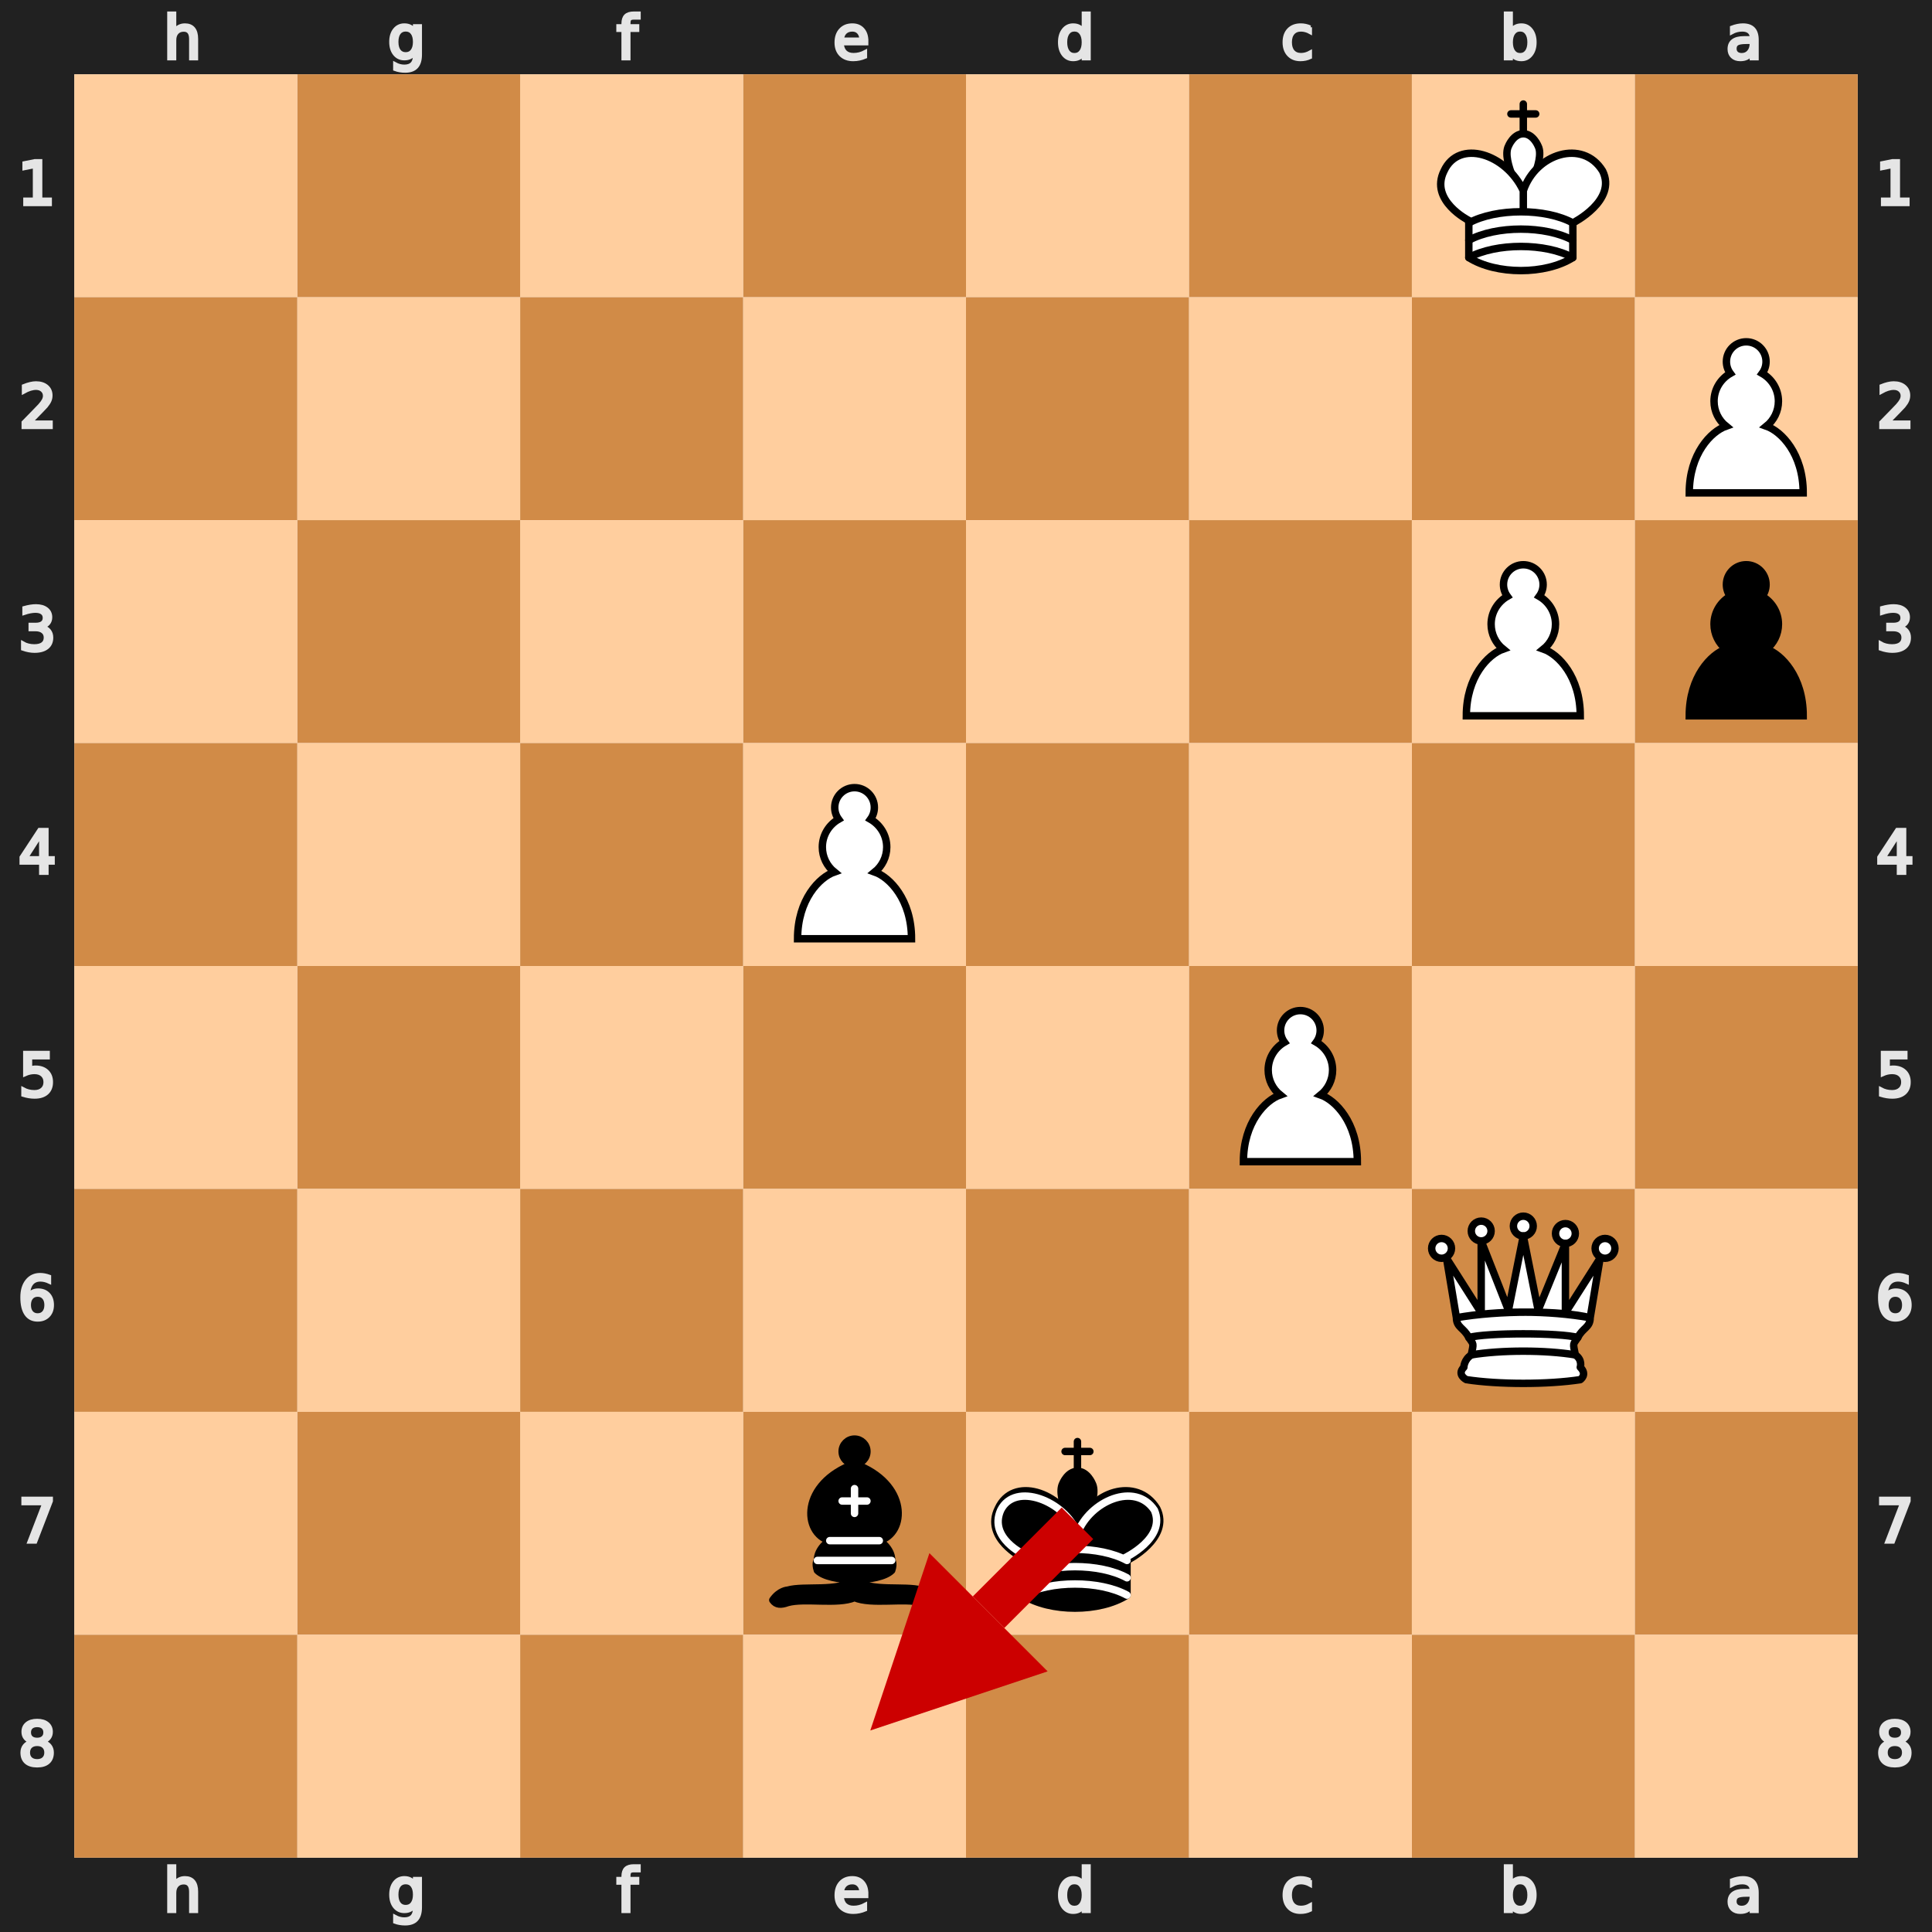
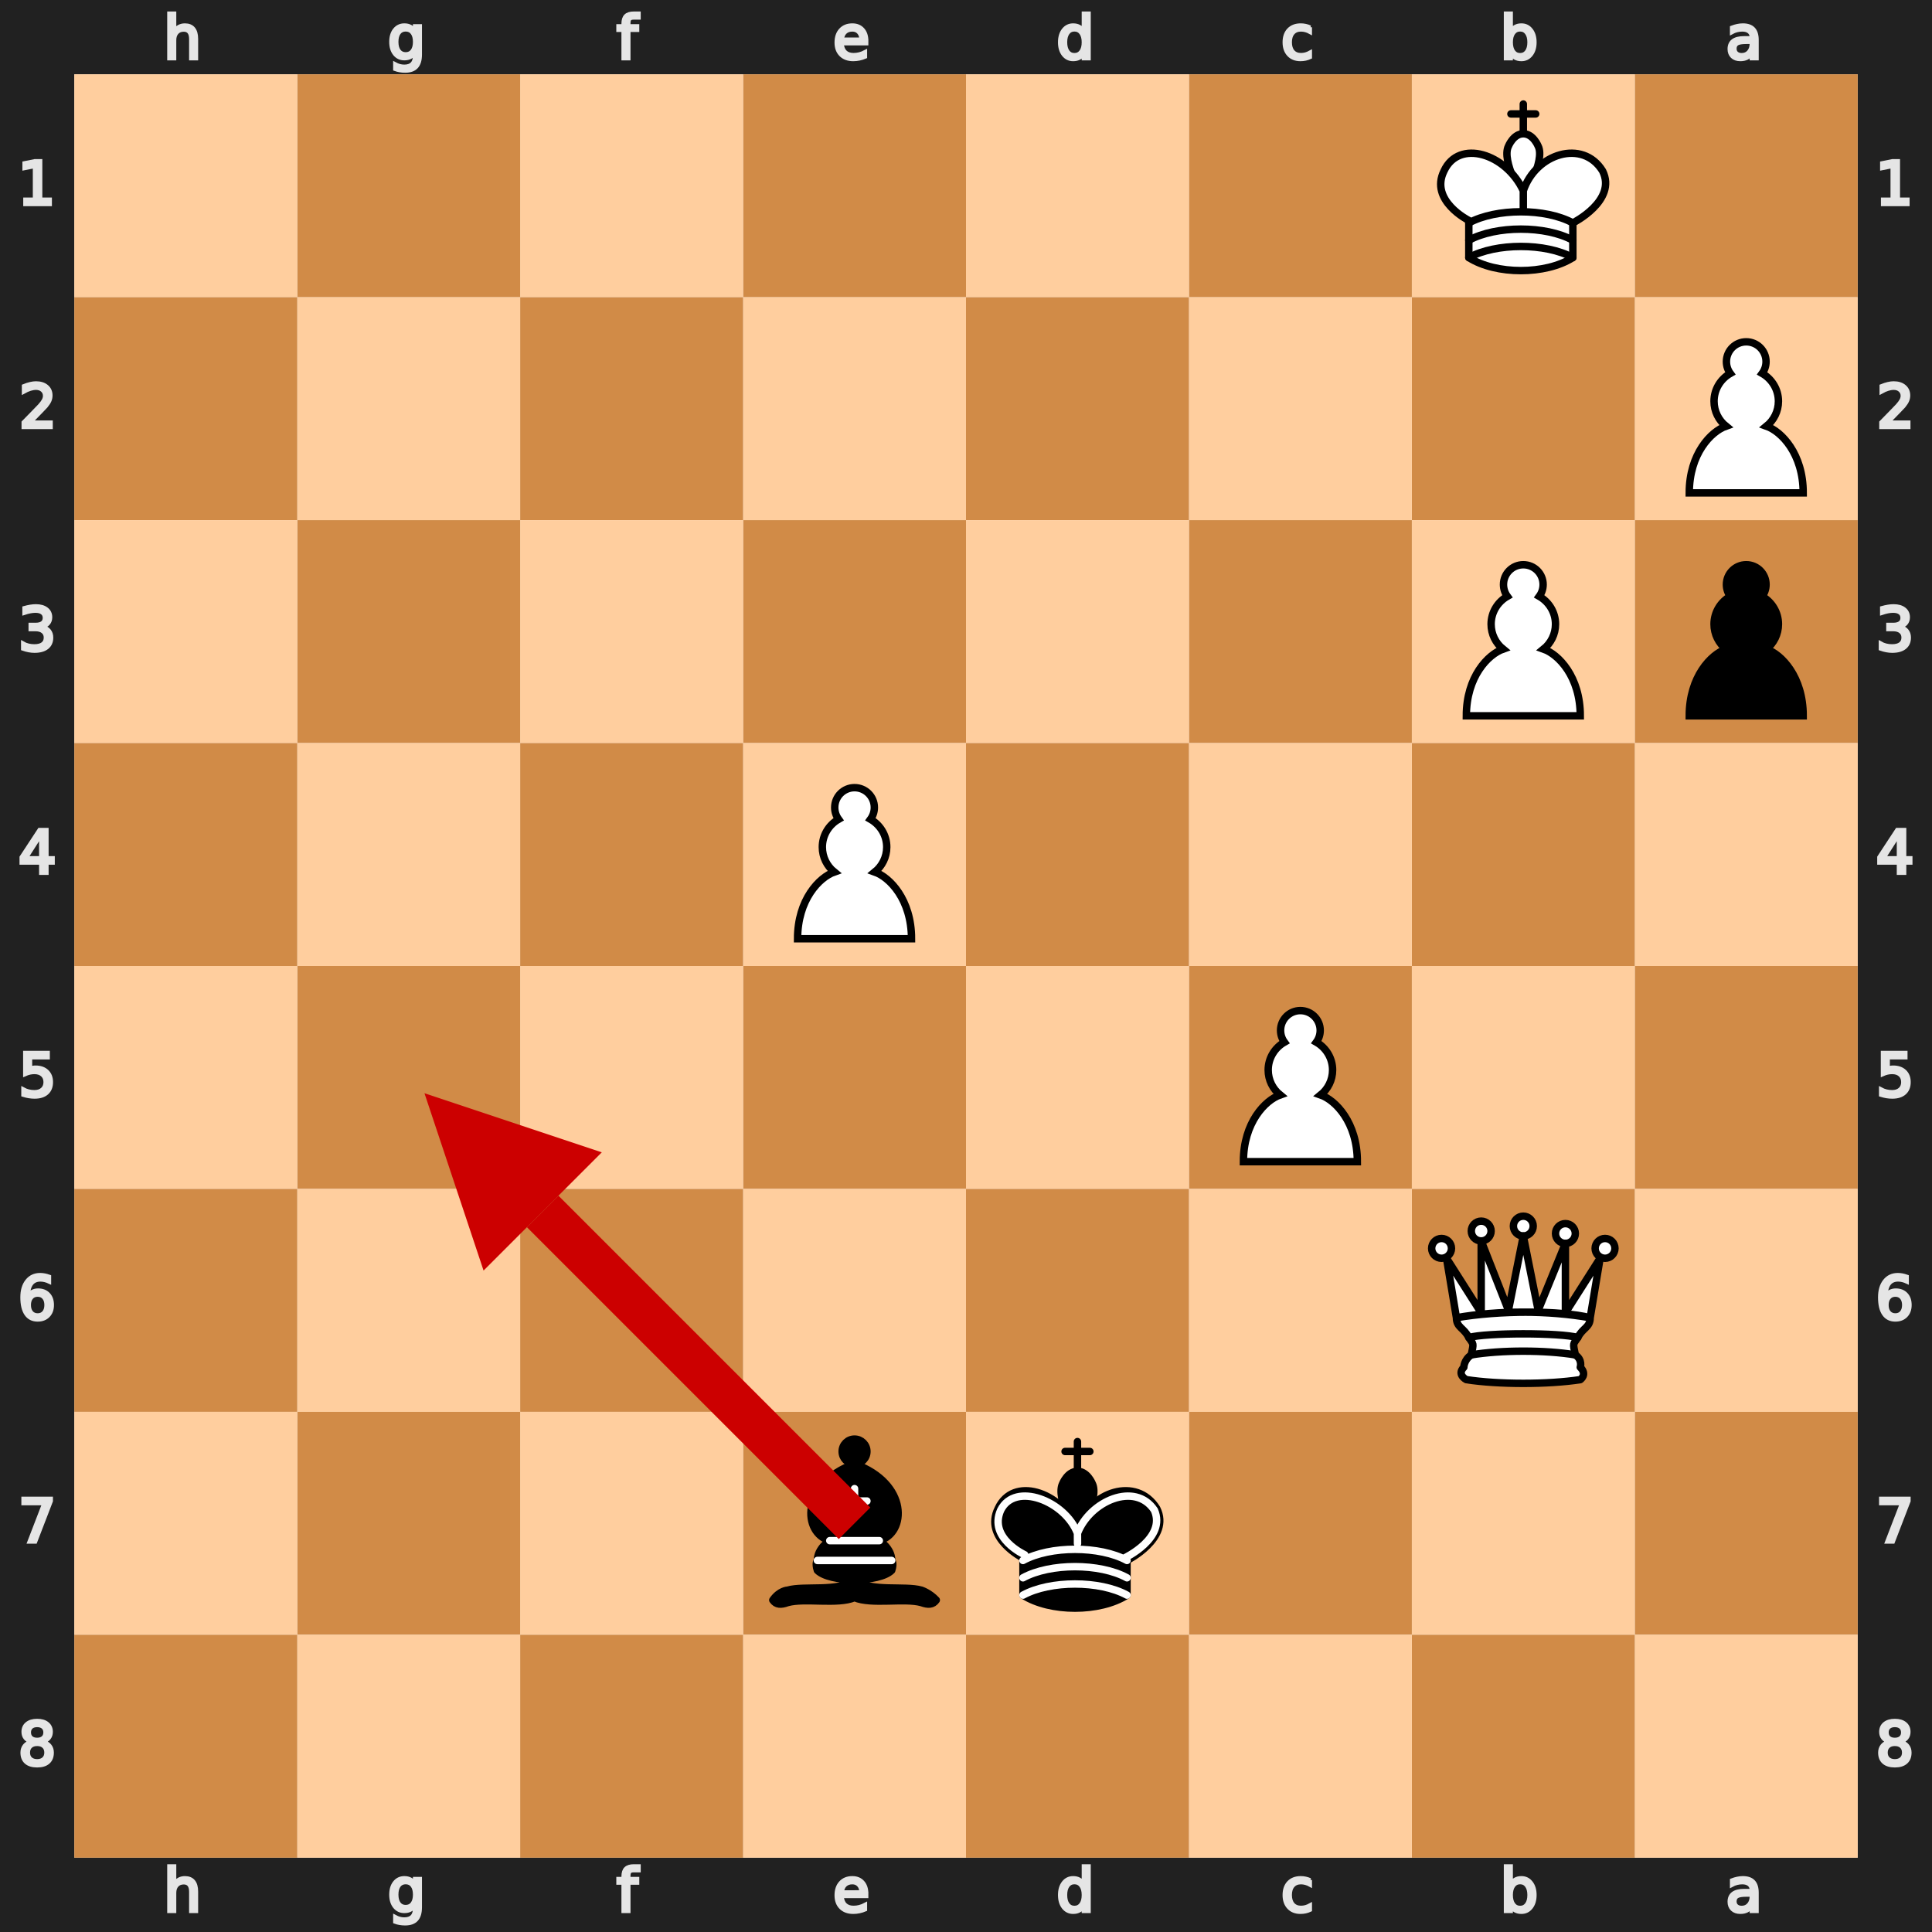
<svg xmlns="http://www.w3.org/2000/svg" xmlns:xlink="http://www.w3.org/1999/xlink" viewBox="0 0 390 390" width="520" height="520">
  <defs>
    <g id="white-pawn" class="white pawn">
      <path d="M22.5 9c-2.21 0-4 1.79-4 4 0 .89.29 1.71.78 2.38C17.33 16.5 16 18.59 16 21c0 2.03.94 3.84 2.41 5.03-3 1.06-7.41 5.55-7.41 13.47h23c0-7.92-4.41-12.41-7.41-13.47 1.47-1.19 2.41-3 2.41-5.03 0-2.41-1.33-4.5-3.28-5.62.49-.67.78-1.49.78-2.38 0-2.21-1.79-4-4-4z" fill="#fff" stroke="#000" stroke-width="1.5" stroke-linecap="round" />
    </g>
    <g id="white-queen" class="white queen" fill="#fff" fill-rule="evenodd" stroke="#000" stroke-width="1.5" stroke-linecap="round" stroke-linejoin="round">
      <path d="M8 12a2 2 0 1 1-4 0 2 2 0 1 1 4 0zM24.5 7.5a2 2 0 1 1-4 0 2 2 0 1 1 4 0zM41 12a2 2 0 1 1-4 0 2 2 0 1 1 4 0zM16 8.5a2 2 0 1 1-4 0 2 2 0 1 1 4 0zM33 9a2 2 0 1 1-4 0 2 2 0 1 1 4 0z" />
      <path d="M9 26c8.5-1.5 21-1.5 27 0l2-12-7 11V11l-5.5 13.5-3-15-3 15-5.5-14V25L7 14l2 12zM9 26c0 2 1.5 2 2.5 4 1 1.5 1 1 .5 3.5-1.5 1-1.5 2.5-1.5 2.5-1.5 1.5.5 2.5.5 2.5 6.5 1 16.5 1 23 0 0 0 1.5-1 0-2.5 0 0 .5-1.5-1-2.5-.5-2.5-.5-2 .5-3.5 1-2 2.5-2 2.5-4-8.5-1.5-18.5-1.5-27 0z" stroke-linecap="butt" />
      <path d="M11.5 30c3.5-1 18.5-1 22 0M12 33.5c6-1 15-1 21 0" fill="none" />
    </g>
    <g id="white-king" class="white king" fill="none" fill-rule="evenodd" stroke="#000" stroke-width="1.5" stroke-linecap="round" stroke-linejoin="round">
      <path d="M22.5 11.63V6M20 8h5" stroke-linejoin="miter" />
      <path d="M22.5 25s4.5-7.5 3-10.5c0 0-1-2.5-3-2.5s-3 2.5-3 2.5c-1.5 3 3 10.5 3 10.5" fill="#fff" stroke-linecap="butt" stroke-linejoin="miter" />
      <path d="M11.5 37c5.5 3.5 15.5 3.5 21 0v-7s9-4.5 6-10.5c-4-6.5-13.5-3.5-16 4V27v-3.5c-3.5-7.5-13-10.5-16-4-3 6 5 10 5 10V37z" fill="#fff" />
      <path d="M11.5 30c5.5-3 15.5-3 21 0m-21 3.5c5.5-3 15.5-3 21 0m-21 3.5c5.5-3 15.5-3 21 0" />
    </g>
    <g id="black-pawn" class="black pawn">
      <path d="M22.5 9c-2.21 0-4 1.79-4 4 0 .89.29 1.71.78 2.38C17.33 16.5 16 18.59 16 21c0 2.03.94 3.84 2.41 5.03-3 1.06-7.41 5.55-7.41 13.47h23c0-7.92-4.41-12.41-7.41-13.47 1.47-1.19 2.41-3 2.41-5.03 0-2.41-1.33-4.5-3.28-5.62.49-.67.78-1.49.78-2.38 0-2.21-1.79-4-4-4z" fill="#000" stroke="#000" stroke-width="1.5" stroke-linecap="round" />
    </g>
    <g id="black-bishop" class="black bishop" fill="none" fill-rule="evenodd" stroke="#000" stroke-width="1.5" stroke-linecap="round" stroke-linejoin="round">
      <path d="M9 36c3.39-.97 10.11.43 13.5-2 3.39 2.43 10.11 1.03 13.5 2 0 0 1.65.54 3 2-.68.97-1.65.99-3 .5-3.39-.97-10.11.46-13.5-1-3.39 1.46-10.11.03-13.5 1-1.354.49-2.323.47-3-.5 1.354-1.94 3-2 3-2zm6-4c2.5 2.5 12.5 2.5 15 0 .5-1.5 0-2 0-2 0-2.5-2.5-4-2.5-4 5.5-1.5 6-11.5-5-15.5-11 4-10.5 14-5 15.5 0 0-2.5 1.5-2.5 4 0 0-.5.5 0 2zM25 8a2.5 2.5 0 1 1-5 0 2.5 2.5 0 1 1 5 0z" fill="#000" stroke-linecap="butt" />
      <path d="M17.5 26h10M15 30h15m-7.5-14.5v5M20 18h5" stroke="#fff" stroke-linejoin="miter" />
    </g>
    <g id="black-king" class="black king" fill="none" fill-rule="evenodd" stroke="#000" stroke-width="1.5" stroke-linecap="round" stroke-linejoin="round">
      <path d="M22.5 11.63V6" stroke-linejoin="miter" />
      <path d="M22.5 25s4.5-7.5 3-10.5c0 0-1-2.5-3-2.5s-3 2.5-3 2.5c-1.5 3 3 10.5 3 10.5" fill="#000" stroke-linecap="butt" stroke-linejoin="miter" />
      <path d="M11.5 37c5.5 3.5 15.5 3.5 21 0v-7s9-4.5 6-10.5c-4-6.5-13.5-3.5-16 4V27v-3.5c-3.5-7.5-13-10.5-16-4-3 6 5 10 5 10V37z" fill="#000" />
      <path d="M20 8h5" stroke-linejoin="miter" />
      <path d="M32 29.5s8.5-4 6.03-9.65C34.15 14 25 18 22.5 24.5l.01 2.1-.01-2.1C20 18 9.906 14 6.997 19.85c-2.497 5.65 4.853 9 4.853 9M11.5 30c5.5-3 15.5-3 21 0m-21 3.5c5.5-3 15.5-3 21 0m-21 3.5c5.5-3 15.5-3 21 0" stroke="#fff" />
    </g>
  </defs>
  <rect x="7.5" y="7.5" width="375" height="375" fill="none" stroke="#212121" stroke-width="15" />
  <g transform="translate(335, 1) scale(0.75, 0.75)" fill="#e5e5e5" stroke="#e5e5e5">
    <path d="M23.328 10.016q-1.742 0-2.414.398-.672.398-.672 1.36 0 .765.5 1.218.508.445 1.375.445 1.196 0 1.914-.843.727-.852.727-2.258v-.32zm2.867-.594v4.992h-1.437v-1.328q-.492.797-1.227 1.18-.734.375-1.797.375-1.343 0-2.14-.75-.79-.758-.79-2.024 0-1.476.985-2.226.992-.75 2.953-.75h2.016V8.75q0-.992-.656-1.531-.649-.547-1.829-.547-.75 0-1.46.18-.711.18-1.368.539V6.062q.79-.304 1.532-.453.742-.156 1.445-.156 1.898 0 2.836.984.937.985.937 2.985z" />
  </g>
  <g transform="translate(335, 375) scale(0.75, 0.75)" fill="#e5e5e5" stroke="#e5e5e5">
    <path d="M23.328 10.016q-1.742 0-2.414.398-.672.398-.672 1.36 0 .765.5 1.218.508.445 1.375.445 1.196 0 1.914-.843.727-.852.727-2.258v-.32zm2.867-.594v4.992h-1.437v-1.328q-.492.797-1.227 1.18-.734.375-1.797.375-1.343 0-2.14-.75-.79-.758-.79-2.024 0-1.476.985-2.226.992-.75 2.953-.75h2.016V8.75q0-.992-.656-1.531-.649-.547-1.829-.547-.75 0-1.46.18-.711.18-1.368.539V6.062q.79-.304 1.532-.453.742-.156 1.445-.156 1.898 0 2.836.984.937.985.937 2.985z" />
  </g>
  <g transform="translate(290, 1) scale(0.75, 0.75)" fill="#e5e5e5" stroke="#e5e5e5">
    <path d="M24.922 10.047q0-1.586-.656-2.485-.649-.906-1.79-.906-1.14 0-1.796.906-.649.899-.649 2.485 0 1.586.649 2.492.656.898 1.797.898 1.14 0 1.789-.898.656-.906.656-2.492zm-4.89-3.055q.452-.781 1.14-1.156.695-.383 1.656-.383 1.594 0 2.586 1.266 1 1.265 1 3.328 0 2.062-1 3.328-.992 1.266-2.586 1.266-.96 0-1.656-.375-.688-.383-1.14-1.164v1.312h-1.446V2.258h1.445z" />
  </g>
  <g transform="translate(290, 375) scale(0.75, 0.75)" fill="#e5e5e5" stroke="#e5e5e5">
    <path d="M24.922 10.047q0-1.586-.656-2.485-.649-.906-1.79-.906-1.14 0-1.796.906-.649.899-.649 2.485 0 1.586.649 2.492.656.898 1.797.898 1.14 0 1.789-.898.656-.906.656-2.492zm-4.89-3.055q.452-.781 1.14-1.156.695-.383 1.656-.383 1.594 0 2.586 1.266 1 1.265 1 3.328 0 2.062-1 3.328-.992 1.266-2.586 1.266-.96 0-1.656-.375-.688-.383-1.14-1.164v1.312h-1.446V2.258h1.445z" />
  </g>
  <g transform="translate(245, 1) scale(0.75, 0.75)" fill="#e5e5e5" stroke="#e5e5e5">
    <path d="M25.96 6v1.344q-.608-.336-1.226-.5-.609-.172-1.234-.172-1.398 0-2.172.89-.773.883-.773 2.485 0 1.601.773 2.492.774.883 2.172.883.625 0 1.234-.164.618-.172 1.227-.508v1.328q-.602.281-1.25.422-.64.14-1.367.14-1.977 0-3.14-1.242-1.165-1.242-1.165-3.351 0-2.14 1.172-3.367 1.18-1.227 3.227-1.227.664 0 1.296.14.633.134 1.227.407z" />
  </g>
  <g transform="translate(245, 375) scale(0.75, 0.75)" fill="#e5e5e5" stroke="#e5e5e5">
    <path d="M25.96 6v1.344q-.608-.336-1.226-.5-.609-.172-1.234-.172-1.398 0-2.172.89-.773.883-.773 2.485 0 1.601.773 2.492.774.883 2.172.883.625 0 1.234-.164.618-.172 1.227-.508v1.328q-.602.281-1.25.422-.64.14-1.367.14-1.977 0-3.14-1.242-1.165-1.242-1.165-3.351 0-2.14 1.172-3.367 1.18-1.227 3.227-1.227.664 0 1.296.14.633.134 1.227.407z" />
  </g>
  <g transform="translate(200, 1) scale(0.75, 0.75)" fill="#e5e5e5" stroke="#e5e5e5">
    <path d="M24.973 6.992V2.258h1.437v12.156h-1.437v-1.312q-.453.78-1.149 1.164-.687.375-1.656.375-1.586 0-2.586-1.266-.992-1.266-.992-3.328 0-2.063.992-3.328 1-1.266 2.586-1.266.969 0 1.656.383.696.375 1.149 1.156zm-4.899 3.055q0 1.586.649 2.492.656.898 1.797.898 1.14 0 1.796-.898.657-.906.657-2.492 0-1.586-.657-2.485-.656-.906-1.796-.906-1.141 0-1.797.906-.649.899-.649 2.485z" />
  </g>
  <g transform="translate(200, 375) scale(0.75, 0.75)" fill="#e5e5e5" stroke="#e5e5e5">
    <path d="M24.973 6.992V2.258h1.437v12.156h-1.437v-1.312q-.453.78-1.149 1.164-.687.375-1.656.375-1.586 0-2.586-1.266-.992-1.266-.992-3.328 0-2.063.992-3.328 1-1.266 2.586-1.266.969 0 1.656.383.696.375 1.149 1.156zm-4.899 3.055q0 1.586.649 2.492.656.898 1.797.898 1.14 0 1.796-.898.657-.906.657-2.492 0-1.586-.657-2.485-.656-.906-1.796-.906-1.141 0-1.797.906-.649.899-.649 2.485z" />
  </g>
  <g transform="translate(155, 1) scale(0.75, 0.75)" fill="#e5e5e5" stroke="#e5e5e5">
    <path d="M26.555 9.68v.703h-6.61q.094 1.484.89 2.265.806.774 2.235.774.828 0 1.602-.203.781-.203 1.547-.61v1.36q-.774.328-1.586.5-.813.172-1.649.172-2.093 0-3.32-1.22-1.219-1.218-1.219-3.296 0-2.148 1.157-3.406 1.164-1.266 3.132-1.266 1.766 0 2.79 1.14 1.03 1.134 1.03 3.087zm-1.438-.422q-.015-1.18-.664-1.883-.64-.703-1.703-.703-1.203 0-1.93.68-.718.68-.828 1.914z" />
  </g>
  <g transform="translate(155, 375) scale(0.75, 0.75)" fill="#e5e5e5" stroke="#e5e5e5">
    <path d="M26.555 9.68v.703h-6.61q.094 1.484.89 2.265.806.774 2.235.774.828 0 1.602-.203.781-.203 1.547-.61v1.36q-.774.328-1.586.5-.813.172-1.649.172-2.093 0-3.32-1.22-1.219-1.218-1.219-3.296 0-2.148 1.157-3.406 1.164-1.266 3.132-1.266 1.766 0 2.79 1.14 1.03 1.134 1.03 3.087zm-1.438-.422q-.015-1.18-.664-1.883-.64-.703-1.703-.703-1.203 0-1.93.68-.718.68-.828 1.914z" />
  </g>
  <g transform="translate(110, 1) scale(0.75, 0.75)" fill="#e5e5e5" stroke="#e5e5e5">
    <path d="M25.285 2.258v1.195H23.91q-.773 0-1.078.313-.297.312-.297 1.125v.773h2.367v1.117h-2.367v7.633H21.09V6.781h-1.375V5.664h1.375v-.61q0-1.46.68-2.124.68-.672 2.156-.672z" />
  </g>
  <g transform="translate(110, 375) scale(0.75, 0.75)" fill="#e5e5e5" stroke="#e5e5e5">
    <path d="M25.285 2.258v1.195H23.91q-.773 0-1.078.313-.297.312-.297 1.125v.773h2.367v1.117h-2.367v7.633H21.09V6.781h-1.375V5.664h1.375v-.61q0-1.46.68-2.124.68-.672 2.156-.672z" />
  </g>
  <g transform="translate(65, 1) scale(0.75, 0.75)" fill="#e5e5e5" stroke="#e5e5e5">
    <path d="M24.973 9.937q0-1.562-.649-2.421-.64-.86-1.804-.86-1.157 0-1.805.86-.64.859-.64 2.421 0 1.555.64 2.415.648.859 1.805.859 1.164 0 1.804-.86.649-.859.649-2.414zm1.437 3.391q0 2.234-.992 3.32-.992 1.094-3.04 1.094-.757 0-1.429-.117-.672-.11-1.304-.344v-1.398q.632.344 1.25.508.617.164 1.257.164 1.414 0 2.118-.743.703-.734.703-2.226v-.711q-.446.773-1.141 1.156-.695.383-1.664.383-1.61 0-2.594-1.227-.984-1.226-.984-3.25 0-2.03.984-3.257.985-1.227 2.594-1.227.969 0 1.664.383t1.14 1.156V5.664h1.438z" />
  </g>
  <g transform="translate(65, 375) scale(0.75, 0.75)" fill="#e5e5e5" stroke="#e5e5e5">
    <path d="M24.973 9.937q0-1.562-.649-2.421-.64-.86-1.804-.86-1.157 0-1.805.86-.64.859-.64 2.421 0 1.555.64 2.415.648.859 1.805.859 1.164 0 1.804-.86.649-.859.649-2.414zm1.437 3.391q0 2.234-.992 3.32-.992 1.094-3.04 1.094-.757 0-1.429-.117-.672-.11-1.304-.344v-1.398q.632.344 1.25.508.617.164 1.257.164 1.414 0 2.118-.743.703-.734.703-2.226v-.711q-.446.773-1.141 1.156-.695.383-1.664.383-1.61 0-2.594-1.227-.984-1.226-.984-3.25 0-2.03.984-3.257.985-1.227 2.594-1.227.969 0 1.664.383t1.14 1.156V5.664h1.438z" />
  </g>
  <g transform="translate(20, 1) scale(0.75, 0.75)" fill="#e5e5e5" stroke="#e5e5e5">
    <path d="M26.164 9.133v5.281h-1.437V9.18q0-1.243-.485-1.86-.484-.617-1.453-.617-1.164 0-1.836.742-.672.742-.672 2.024v4.945h-1.445V2.258h1.445v4.765q.516-.789 1.211-1.18.703-.39 1.617-.39 1.508 0 2.282.938.773.93.773 2.742z" />
  </g>
  <g transform="translate(20, 375) scale(0.75, 0.75)" fill="#e5e5e5" stroke="#e5e5e5">
    <path d="M26.164 9.133v5.281h-1.437V9.18q0-1.243-.485-1.86-.484-.617-1.453-.617-1.164 0-1.836.742-.672.742-.672 2.024v4.945h-1.445V2.258h1.445v4.765q.516-.789 1.211-1.18.703-.39 1.617-.39 1.508 0 2.282.938.773.93.773 2.742z" />
  </g>
  <g transform="translate(0, 20) scale(0.75, 0.75)" fill="#e5e5e5" stroke="#e5e5e5">
    <path d="M6.754 26.996h2.578v-8.898l-2.805.562v-1.437l2.79-.563h1.578v10.336h2.578v1.328h-6.72z" />
  </g>
  <g transform="translate(375, 20) scale(0.75, 0.75)" fill="#e5e5e5" stroke="#e5e5e5">
    <path d="M6.754 26.996h2.578v-8.898l-2.805.562v-1.437l2.79-.563h1.578v10.336h2.578v1.328h-6.72z" />
  </g>
  <g transform="translate(0, 65) scale(0.75, 0.75)" fill="#e5e5e5" stroke="#e5e5e5">
    <path d="M8.195 26.996h5.508v1.328H6.297v-1.328q.898-.93 2.445-2.492 1.555-1.57 1.953-2.024.758-.851 1.055-1.437.305-.594.305-1.164 0-.93-.657-1.516-.648-.586-1.695-.586-.742 0-1.57.258-.82.258-1.758.781v-1.593q.953-.383 1.781-.578.828-.196 1.516-.196 1.812 0 2.89.906 1.079.907 1.079 2.422 0 .72-.274 1.368-.265.64-.976 1.515-.196.227-1.243 1.313-1.046 1.078-2.953 3.023z" />
  </g>
  <g transform="translate(375, 65) scale(0.75, 0.75)" fill="#e5e5e5" stroke="#e5e5e5">
    <path d="M8.195 26.996h5.508v1.328H6.297v-1.328q.898-.93 2.445-2.492 1.555-1.57 1.953-2.024.758-.851 1.055-1.437.305-.594.305-1.164 0-.93-.657-1.516-.648-.586-1.695-.586-.742 0-1.57.258-.82.258-1.758.781v-1.593q.953-.383 1.781-.578.828-.196 1.516-.196 1.812 0 2.89.906 1.079.907 1.079 2.422 0 .72-.274 1.368-.265.64-.976 1.515-.196.227-1.243 1.313-1.046 1.078-2.953 3.023z" />
  </g>
  <g transform="translate(0, 110) scale(0.75, 0.75)" fill="#e5e5e5" stroke="#e5e5e5">
    <path d="M11.434 22.035q1.132.242 1.765 1.008.64.766.64 1.89 0 1.727-1.187 2.672-1.187.946-3.375.946-.734 0-1.515-.149-.774-.14-1.602-.43V26.45q.656.383 1.438.578.78.196 1.632.196 1.485 0 2.258-.586.782-.586.782-1.703 0-1.032-.727-1.61-.719-.586-2.008-.586h-1.36v-1.297h1.423q1.164 0 1.78-.46.618-.47.618-1.344 0-.899-.64-1.375-.633-.485-1.82-.485-.65 0-1.391.141-.743.14-1.633.437V16.95q.898-.25 1.68-.375.788-.125 1.484-.125 1.797 0 2.844.82 1.046.813 1.046 2.204 0 .968-.554 1.64-.555.664-1.578.922z" />
  </g>
  <g transform="translate(375, 110) scale(0.75, 0.75)" fill="#e5e5e5" stroke="#e5e5e5">
    <path d="M11.434 22.035q1.132.242 1.765 1.008.64.766.64 1.89 0 1.727-1.187 2.672-1.187.946-3.375.946-.734 0-1.515-.149-.774-.14-1.602-.43V26.45q.656.383 1.438.578.78.196 1.632.196 1.485 0 2.258-.586.782-.586.782-1.703 0-1.032-.727-1.61-.719-.586-2.008-.586h-1.36v-1.297h1.423q1.164 0 1.78-.46.618-.47.618-1.344 0-.899-.64-1.375-.633-.485-1.82-.485-.65 0-1.391.141-.743.14-1.633.437V16.95q.898-.25 1.68-.375.788-.125 1.484-.125 1.797 0 2.844.82 1.046.813 1.046 2.204 0 .968-.554 1.64-.555.664-1.578.922z" />
  </g>
  <g transform="translate(0, 155) scale(0.75, 0.75)" fill="#e5e5e5" stroke="#e5e5e5">
    <path d="M11.016 18.035L7.03 24.262h3.985zm-.414-1.375h1.984v7.602h1.664v1.312h-1.664v2.75h-1.57v-2.75H5.75v-1.523z" />
  </g>
  <g transform="translate(375, 155) scale(0.75, 0.75)" fill="#e5e5e5" stroke="#e5e5e5">
    <path d="M11.016 18.035L7.03 24.262h3.985zm-.414-1.375h1.984v7.602h1.664v1.312h-1.664v2.75h-1.57v-2.75H5.75v-1.523z" />
  </g>
  <g transform="translate(0, 200) scale(0.75, 0.75)" fill="#e5e5e5" stroke="#e5e5e5">
    <path d="M6.719 16.66h6.195v1.328h-4.75v2.86q.344-.118.688-.172.343-.063.687-.063 1.953 0 3.094 1.07 1.14 1.07 1.14 2.899 0 1.883-1.171 2.93-1.172 1.039-3.305 1.039-.735 0-1.5-.125-.758-.125-1.57-.375v-1.586q.703.383 1.453.57.75.188 1.586.188 1.351 0 2.14-.711.79-.711.79-1.93 0-1.219-.79-1.93-.789-.71-2.14-.71-.633 0-1.266.14-.625.14-1.281.438z" />
  </g>
  <g transform="translate(375, 200) scale(0.75, 0.75)" fill="#e5e5e5" stroke="#e5e5e5">
    <path d="M6.719 16.66h6.195v1.328h-4.75v2.86q.344-.118.688-.172.343-.063.687-.063 1.953 0 3.094 1.07 1.14 1.07 1.14 2.899 0 1.883-1.171 2.93-1.172 1.039-3.305 1.039-.735 0-1.5-.125-.758-.125-1.57-.375v-1.586q.703.383 1.453.57.75.188 1.586.188 1.351 0 2.14-.711.79-.711.79-1.93 0-1.219-.79-1.93-.789-.71-2.14-.71-.633 0-1.266.14-.625.14-1.281.438z" />
  </g>
  <g transform="translate(0, 245) scale(0.75, 0.75)" fill="#e5e5e5" stroke="#e5e5e5">
    <path d="M10.137 21.863q-1.063 0-1.688.727-.617.726-.617 1.992 0 1.258.617 1.992.625.727 1.688.727 1.062 0 1.68-.727.624-.734.624-1.992 0-1.266-.625-1.992-.617-.727-1.68-.727zm3.133-4.945v1.437q-.594-.28-1.204-.43-.601-.148-1.195-.148-1.562 0-2.39 1.055-.82 1.055-.938 3.188.46-.68 1.156-1.04.696-.367 1.531-.367 1.758 0 2.774 1.07 1.023 1.063 1.023 2.899 0 1.797-1.062 2.883-1.063 1.086-2.828 1.086-2.024 0-3.094-1.547-1.07-1.555-1.07-4.5 0-2.766 1.312-4.406 1.313-1.649 3.524-1.649.593 0 1.195.117.61.118 1.266.352z" />
  </g>
  <g transform="translate(375, 245) scale(0.75, 0.75)" fill="#e5e5e5" stroke="#e5e5e5">
    <path d="M10.137 21.863q-1.063 0-1.688.727-.617.726-.617 1.992 0 1.258.617 1.992.625.727 1.688.727 1.062 0 1.68-.727.624-.734.624-1.992 0-1.266-.625-1.992-.617-.727-1.68-.727zm3.133-4.945v1.437q-.594-.28-1.204-.43-.601-.148-1.195-.148-1.562 0-2.39 1.055-.82 1.055-.938 3.188.46-.68 1.156-1.04.696-.367 1.531-.367 1.758 0 2.774 1.07 1.023 1.063 1.023 2.899 0 1.797-1.062 2.883-1.063 1.086-2.828 1.086-2.024 0-3.094-1.547-1.07-1.555-1.07-4.5 0-2.766 1.312-4.406 1.313-1.649 3.524-1.649.593 0 1.195.117.61.118 1.266.352z" />
  </g>
  <g transform="translate(0, 290) scale(0.75, 0.75)" fill="#e5e5e5" stroke="#e5e5e5">
    <path d="M6.25 16.66h7.5v.672L9.516 28.324H7.867l3.985-10.336H6.25z" />
  </g>
  <g transform="translate(375, 290) scale(0.75, 0.75)" fill="#e5e5e5" stroke="#e5e5e5">
    <path d="M6.25 16.66h7.5v.672L9.516 28.324H7.867l3.985-10.336H6.25z" />
  </g>
  <g transform="translate(0, 335) scale(0.75, 0.75)" fill="#e5e5e5" stroke="#e5e5e5">
    <path d="M10 22.785q-1.125 0-1.773.602-.641.601-.641 1.656t.64 1.656q.649.602 1.774.602t1.773-.602q.649-.61.649-1.656 0-1.055-.649-1.656-.64-.602-1.773-.602zm-1.578-.672q-1.016-.25-1.586-.945-.563-.695-.563-1.695 0-1.399.993-2.211 1-.813 2.734-.813 1.742 0 2.734.813.993.812.993 2.21 0 1-.57 1.696-.563.695-1.571.945 1.14.266 1.773 1.04.641.773.641 1.89 0 1.695-1.04 2.602-1.03.906-2.96.906t-2.969-.906Q6 26.738 6 25.043q0-1.117.64-1.89.641-.774 1.782-1.04zm-.578-2.492q0 .906.562 1.414.57.508 1.594.508 1.016 0 1.586-.508.578-.508.578-1.414 0-.906-.578-1.414-.57-.508-1.586-.508-1.023 0-1.594.508-.562.508-.562 1.414z" />
  </g>
  <g transform="translate(375, 335) scale(0.75, 0.75)" fill="#e5e5e5" stroke="#e5e5e5">
    <path d="M10 22.785q-1.125 0-1.773.602-.641.601-.641 1.656t.64 1.656q.649.602 1.774.602t1.773-.602q.649-.61.649-1.656 0-1.055-.649-1.656-.64-.602-1.773-.602zm-1.578-.672q-1.016-.25-1.586-.945-.563-.695-.563-1.695 0-1.399.993-2.211 1-.813 2.734-.813 1.742 0 2.734.813.993.812.993 2.21 0 1-.57 1.696-.563.695-1.571.945 1.14.266 1.773 1.04.641.773.641 1.89 0 1.695-1.04 2.602-1.03.906-2.96.906t-2.969-.906Q6 26.738 6 25.043q0-1.117.64-1.89.641-.774 1.782-1.04zm-.578-2.492q0 .906.562 1.414.57.508 1.594.508 1.016 0 1.586-.508.578-.508.578-1.414 0-.906-.578-1.414-.57-.508-1.586-.508-1.023 0-1.594.508-.562.508-.562 1.414z" />
  </g>
  <rect x="330" y="15" width="45" height="45" class="square dark a1" stroke="none" fill="#d18b47" />
  <rect x="285" y="15" width="45" height="45" class="square light b1" stroke="none" fill="#ffce9e" />
  <rect x="240" y="15" width="45" height="45" class="square dark c1" stroke="none" fill="#d18b47" />
  <rect x="195" y="15" width="45" height="45" class="square light d1" stroke="none" fill="#ffce9e" />
  <rect x="150" y="15" width="45" height="45" class="square dark e1" stroke="none" fill="#d18b47" />
  <rect x="105" y="15" width="45" height="45" class="square light f1" stroke="none" fill="#ffce9e" />
  <rect x="60" y="15" width="45" height="45" class="square dark g1" stroke="none" fill="#d18b47" />
  <rect x="15" y="15" width="45" height="45" class="square light h1" stroke="none" fill="#ffce9e" />
  <rect x="330" y="60" width="45" height="45" class="square light a2" stroke="none" fill="#ffce9e" />
  <rect x="285" y="60" width="45" height="45" class="square dark b2" stroke="none" fill="#d18b47" />
  <rect x="240" y="60" width="45" height="45" class="square light c2" stroke="none" fill="#ffce9e" />
  <rect x="195" y="60" width="45" height="45" class="square dark d2" stroke="none" fill="#d18b47" />
  <rect x="150" y="60" width="45" height="45" class="square light e2" stroke="none" fill="#ffce9e" />
  <rect x="105" y="60" width="45" height="45" class="square dark f2" stroke="none" fill="#d18b47" />
  <rect x="60" y="60" width="45" height="45" class="square light g2" stroke="none" fill="#ffce9e" />
  <rect x="15" y="60" width="45" height="45" class="square dark h2" stroke="none" fill="#d18b47" />
  <rect x="330" y="105" width="45" height="45" class="square dark a3" stroke="none" fill="#d18b47" />
  <rect x="285" y="105" width="45" height="45" class="square light b3" stroke="none" fill="#ffce9e" />
  <rect x="240" y="105" width="45" height="45" class="square dark c3" stroke="none" fill="#d18b47" />
  <rect x="195" y="105" width="45" height="45" class="square light d3" stroke="none" fill="#ffce9e" />
  <rect x="150" y="105" width="45" height="45" class="square dark e3" stroke="none" fill="#d18b47" />
  <rect x="105" y="105" width="45" height="45" class="square light f3" stroke="none" fill="#ffce9e" />
  <rect x="60" y="105" width="45" height="45" class="square dark g3" stroke="none" fill="#d18b47" />
  <rect x="15" y="105" width="45" height="45" class="square light h3" stroke="none" fill="#ffce9e" />
  <rect x="330" y="150" width="45" height="45" class="square light a4" stroke="none" fill="#ffce9e" />
  <rect x="285" y="150" width="45" height="45" class="square dark b4" stroke="none" fill="#d18b47" />
  <rect x="240" y="150" width="45" height="45" class="square light c4" stroke="none" fill="#ffce9e" />
  <rect x="195" y="150" width="45" height="45" class="square dark d4" stroke="none" fill="#d18b47" />
  <rect x="150" y="150" width="45" height="45" class="square light e4" stroke="none" fill="#ffce9e" />
  <rect x="105" y="150" width="45" height="45" class="square dark f4" stroke="none" fill="#d18b47" />
  <rect x="60" y="150" width="45" height="45" class="square light g4" stroke="none" fill="#ffce9e" />
  <rect x="15" y="150" width="45" height="45" class="square dark h4" stroke="none" fill="#d18b47" />
  <rect x="330" y="195" width="45" height="45" class="square dark a5" stroke="none" fill="#d18b47" />
  <rect x="285" y="195" width="45" height="45" class="square light b5" stroke="none" fill="#ffce9e" />
  <rect x="240" y="195" width="45" height="45" class="square dark c5" stroke="none" fill="#d18b47" />
  <rect x="195" y="195" width="45" height="45" class="square light d5" stroke="none" fill="#ffce9e" />
  <rect x="150" y="195" width="45" height="45" class="square dark e5" stroke="none" fill="#d18b47" />
  <rect x="105" y="195" width="45" height="45" class="square light f5" stroke="none" fill="#ffce9e" />
  <rect x="60" y="195" width="45" height="45" class="square dark g5" stroke="none" fill="#d18b47" />
  <rect x="15" y="195" width="45" height="45" class="square light h5" stroke="none" fill="#ffce9e" />
  <rect x="330" y="240" width="45" height="45" class="square light a6" stroke="none" fill="#ffce9e" />
  <rect x="285" y="240" width="45" height="45" class="square dark b6" stroke="none" fill="#d18b47" />
  <rect x="240" y="240" width="45" height="45" class="square light c6" stroke="none" fill="#ffce9e" />
  <rect x="195" y="240" width="45" height="45" class="square dark d6" stroke="none" fill="#d18b47" />
  <rect x="150" y="240" width="45" height="45" class="square light e6" stroke="none" fill="#ffce9e" />
  <rect x="105" y="240" width="45" height="45" class="square dark f6" stroke="none" fill="#d18b47" />
  <rect x="60" y="240" width="45" height="45" class="square light g6" stroke="none" fill="#ffce9e" />
  <rect x="15" y="240" width="45" height="45" class="square dark h6" stroke="none" fill="#d18b47" />
  <rect x="330" y="285" width="45" height="45" class="square dark a7" stroke="none" fill="#d18b47" />
  <rect x="285" y="285" width="45" height="45" class="square light b7" stroke="none" fill="#ffce9e" />
  <rect x="240" y="285" width="45" height="45" class="square dark c7" stroke="none" fill="#d18b47" />
  <rect x="195" y="285" width="45" height="45" class="square light d7" stroke="none" fill="#ffce9e" />
  <rect x="150" y="285" width="45" height="45" class="square dark e7" stroke="none" fill="#d18b47" />
  <rect x="105" y="285" width="45" height="45" class="square light f7" stroke="none" fill="#ffce9e" />
  <rect x="60" y="285" width="45" height="45" class="square dark g7" stroke="none" fill="#d18b47" />
  <rect x="15" y="285" width="45" height="45" class="square light h7" stroke="none" fill="#ffce9e" />
  <rect x="330" y="330" width="45" height="45" class="square light a8" stroke="none" fill="#ffce9e" />
  <rect x="285" y="330" width="45" height="45" class="square dark b8" stroke="none" fill="#d18b47" />
  <rect x="240" y="330" width="45" height="45" class="square light c8" stroke="none" fill="#ffce9e" />
  <rect x="195" y="330" width="45" height="45" class="square dark d8" stroke="none" fill="#d18b47" />
  <rect x="150" y="330" width="45" height="45" class="square light e8" stroke="none" fill="#ffce9e" />
  <rect x="105" y="330" width="45" height="45" class="square dark f8" stroke="none" fill="#d18b47" />
  <rect x="60" y="330" width="45" height="45" class="square light g8" stroke="none" fill="#ffce9e" />
  <rect x="15" y="330" width="45" height="45" class="square dark h8" stroke="none" fill="#d18b47" />
  <use href="#white-king" xlink:href="#white-king" transform="translate(285, 15)" />
  <use href="#white-pawn" xlink:href="#white-pawn" transform="translate(330, 60)" />
  <use href="#black-pawn" xlink:href="#black-pawn" transform="translate(330, 105)" />
  <use href="#white-pawn" xlink:href="#white-pawn" transform="translate(285, 105)" />
  <use href="#white-pawn" xlink:href="#white-pawn" transform="translate(150, 150)" />
  <use href="#white-pawn" xlink:href="#white-pawn" transform="translate(240, 195)" />
  <use href="#white-queen" xlink:href="#white-queen" transform="translate(285, 240)" />
  <use href="#black-king" xlink:href="#black-king" transform="translate(195, 285)" />
  <use href="#black-bishop" xlink:href="#black-bishop" transform="translate(150, 285)" />
-   <line x1="217.5" y1="307.5" x2="199.547" y2="325.453" stroke="#cc0000" stroke-width="9.0" stroke-linecap="butt" class="arrow" />
-   <polygon points="175.682,349.318 211.479,337.386 187.614,313.521" fill="#cc0000" class="arrow" />
+   <line x1="172.5" y1="307.5" x2="109.547" y2="244.547" stroke="#cc0000" stroke-width="9.0" stroke-linecap="butt" class="arrow" />
+   <polygon points="85.682,220.682 97.614,256.479 121.479,232.614" fill="#cc0000" class="arrow" />
</svg>
